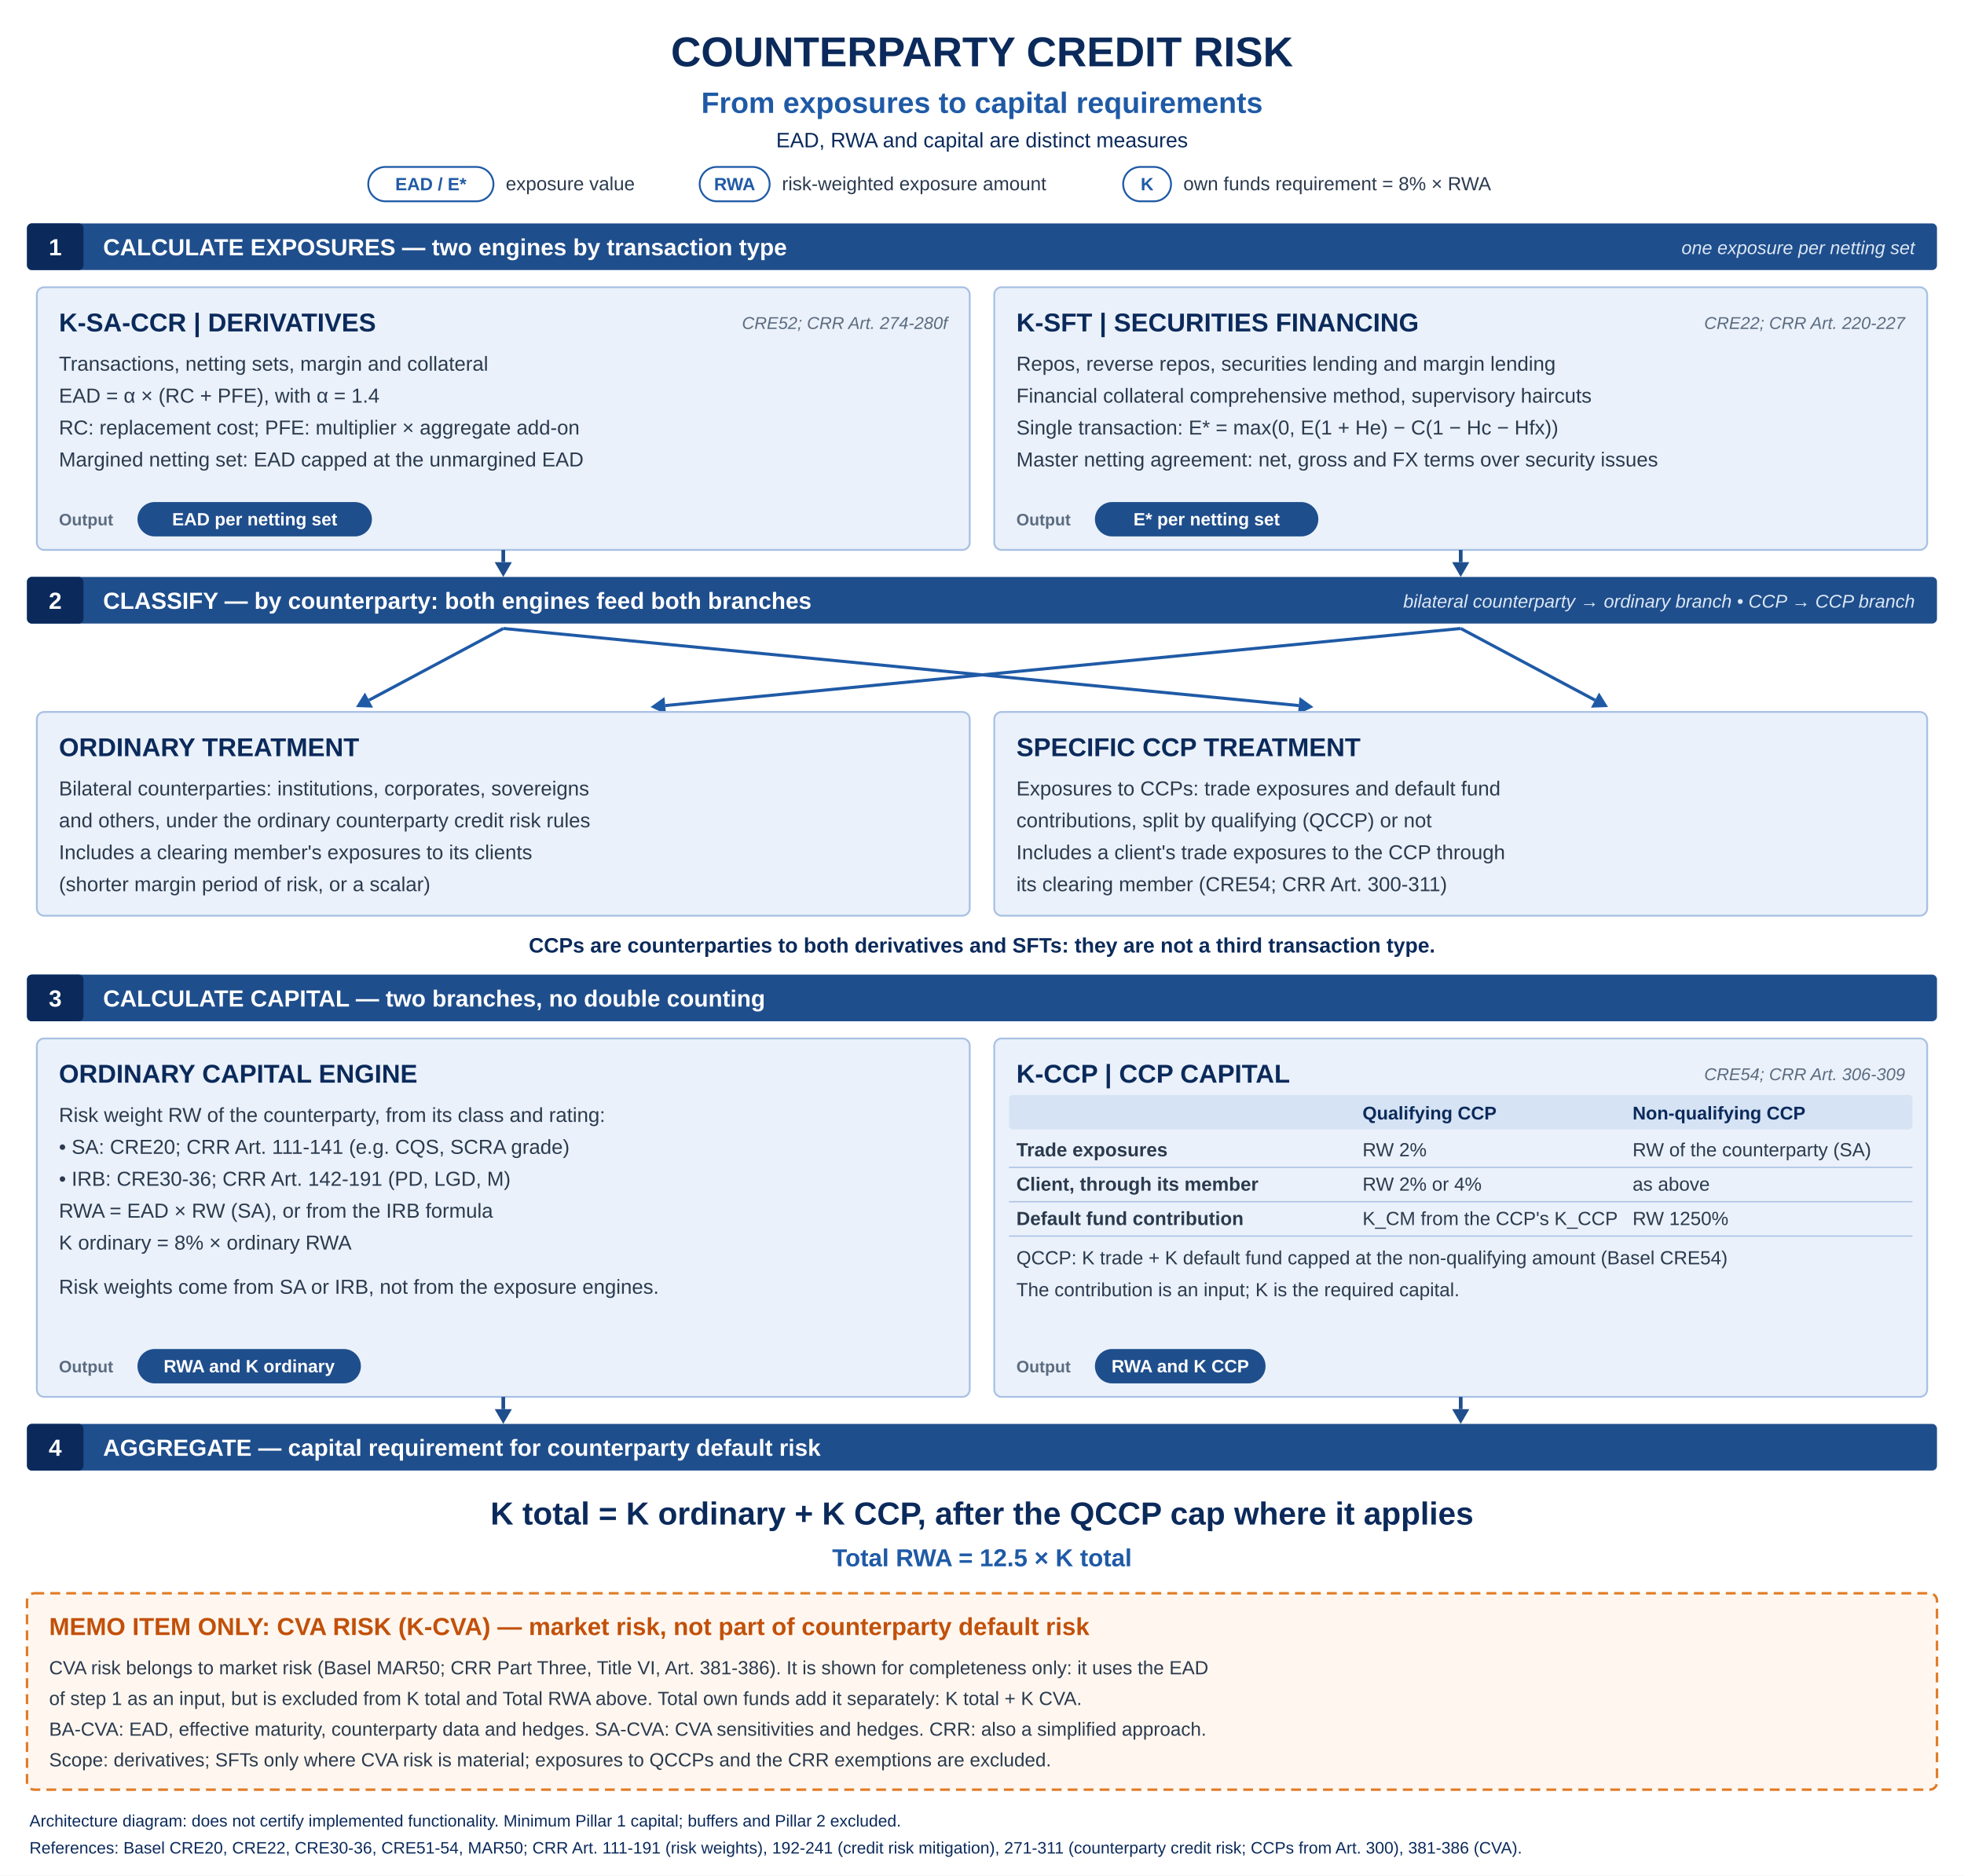
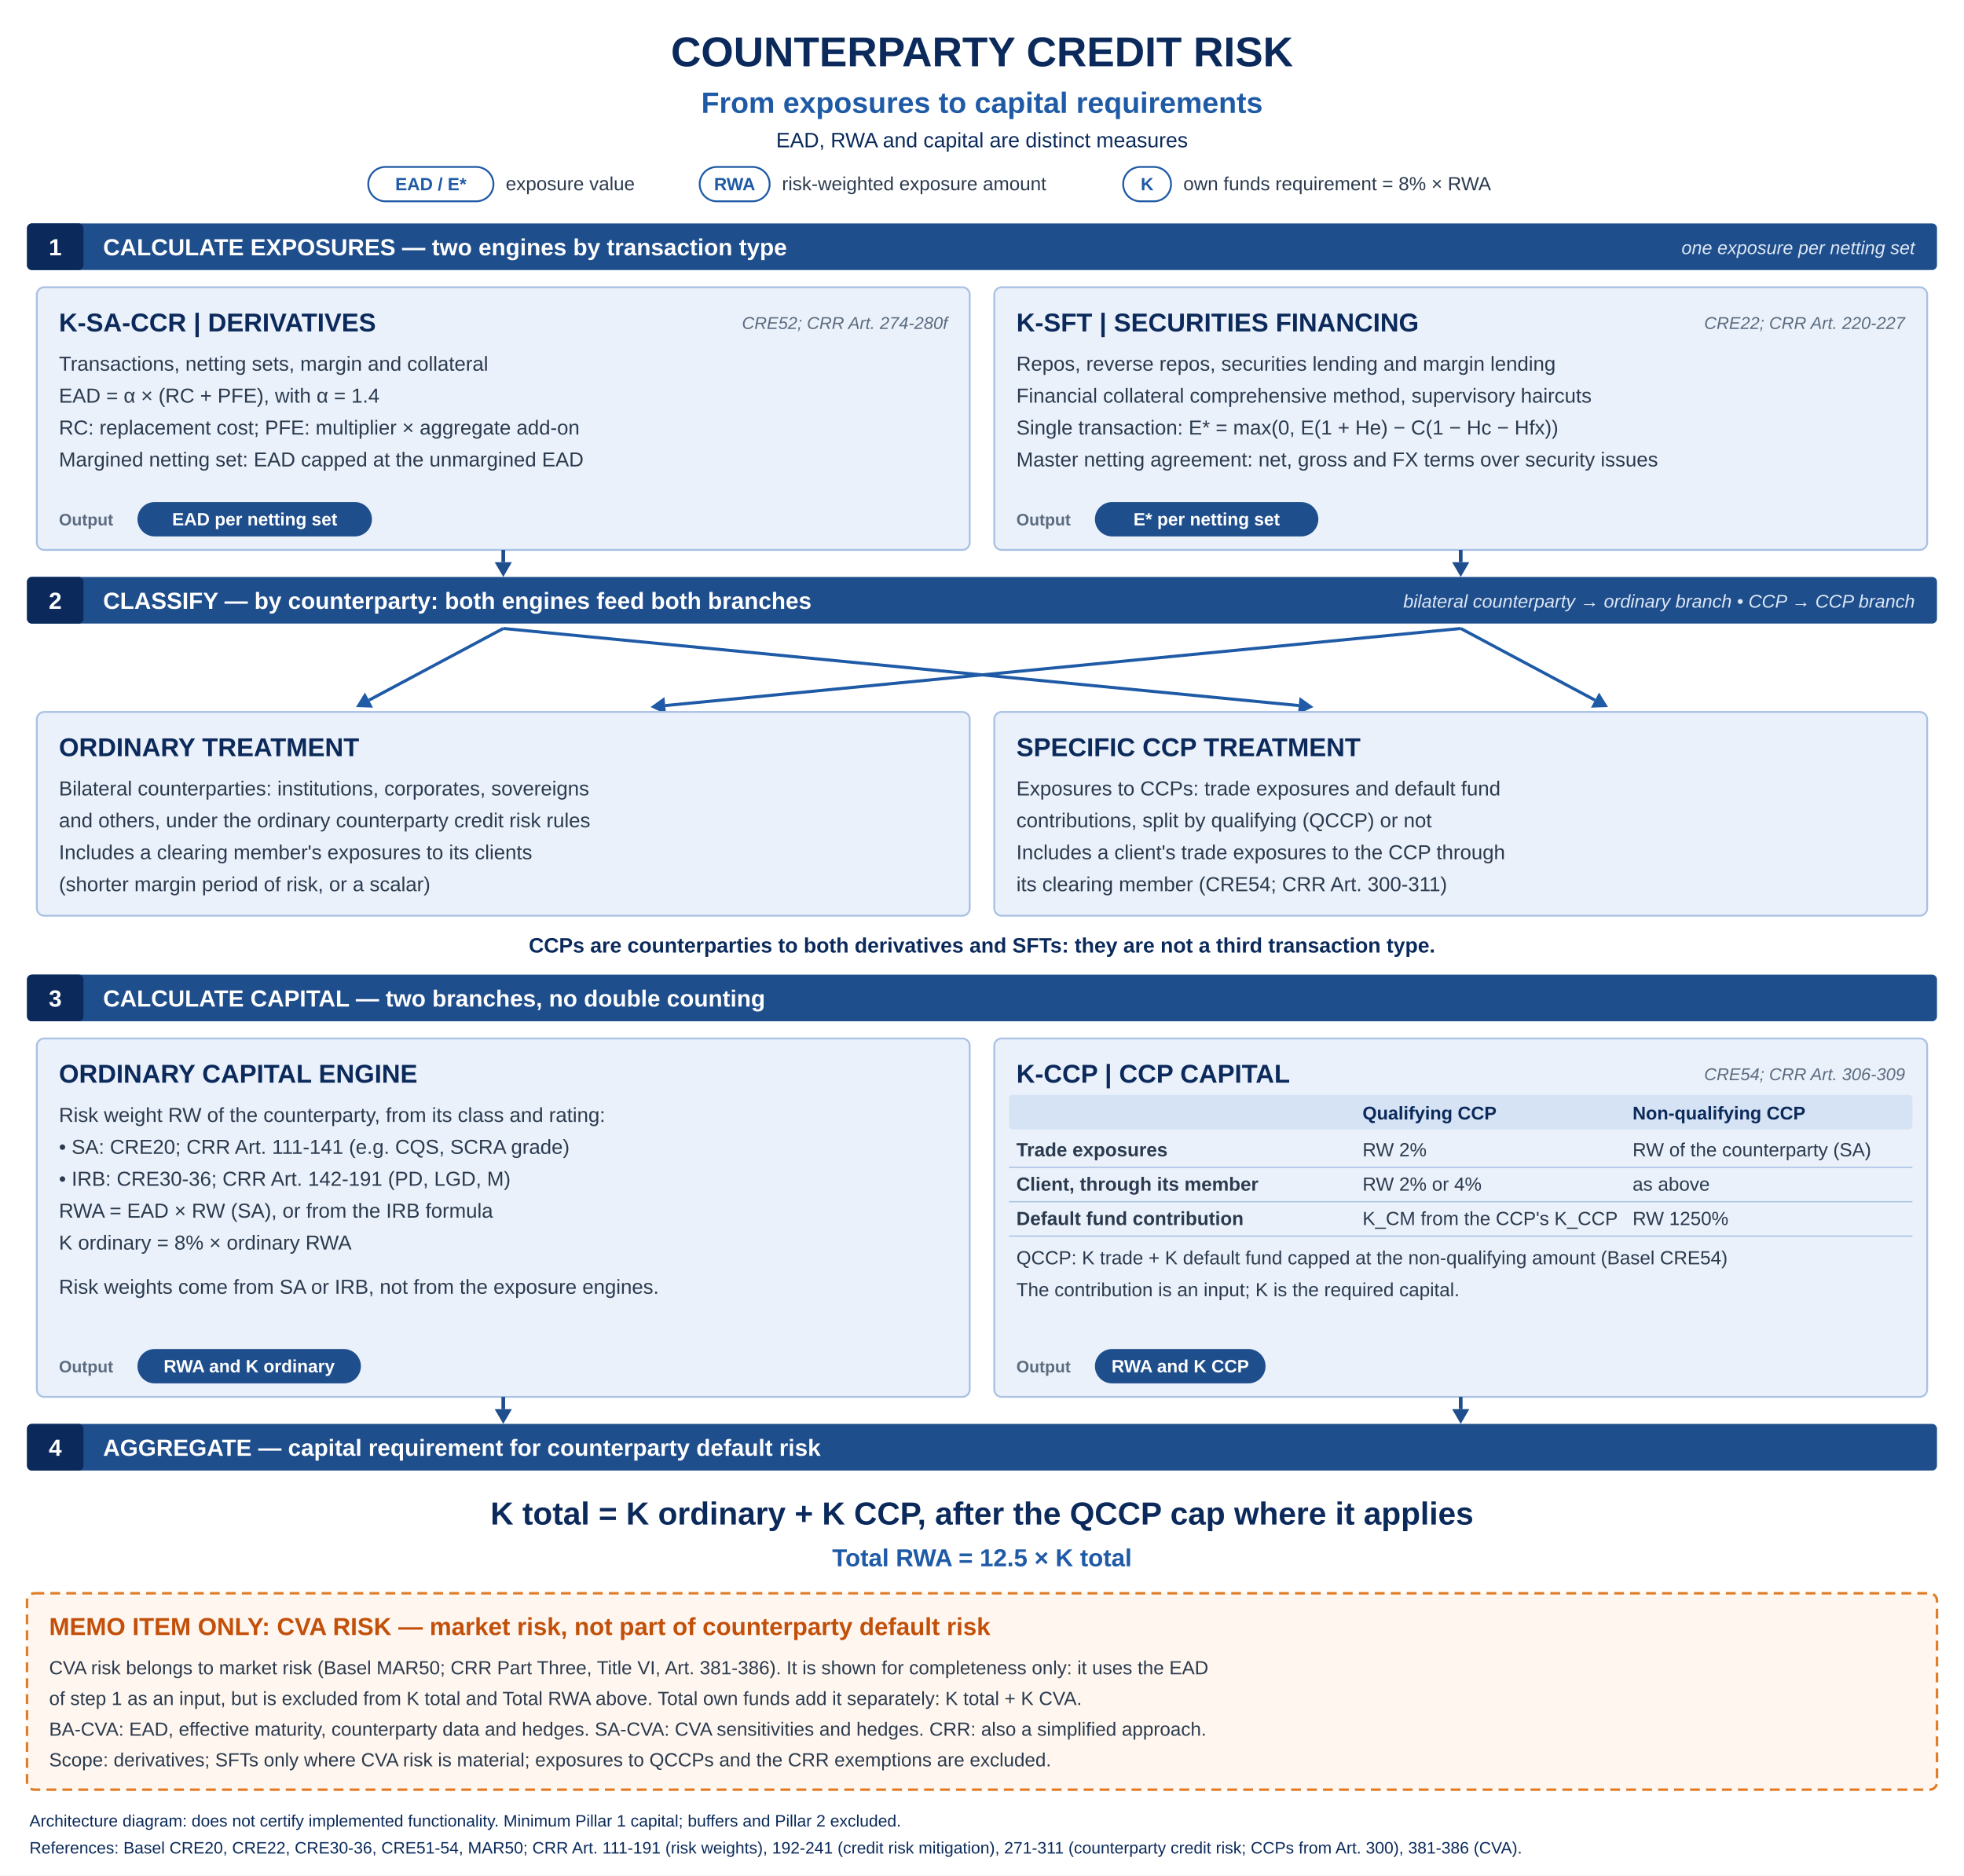
<svg xmlns="http://www.w3.org/2000/svg" width="1600" height="1528" viewBox="0 0 1600 1528" font-family="'Segoe UI', 'Helvetica Neue', Arial, 'DejaVu Sans', sans-serif">
  <rect width="1600" height="1528" fill="#FFFFFF" />
  <text x="800.0" y="54" font-size="34" font-weight="bold" font-style="normal" fill="#0B2A5B" text-anchor="middle">COUNTERPARTY CREDIT RISK</text>
  <text x="800.0" y="92" font-size="24" font-weight="bold" font-style="normal" fill="#1F5AA6" text-anchor="middle">From exposures to capital requirements</text>
  <text x="800.0" y="120" font-size="17" font-weight="normal" font-style="normal" fill="#0B2A5B" text-anchor="middle">EAD, RWA and capital are distinct measures</text>
  <rect x="300" y="136" width="102" height="28" rx="14" fill="#FFFFFF" stroke="#1F5AA6" stroke-width="1.5" />
  <text x="351.0" y="155" font-size="14.5" font-weight="bold" font-style="normal" fill="#1F5AA6" text-anchor="middle">EAD / E*</text>
  <text x="412" y="155" font-size="15.5" font-weight="normal" font-style="normal" fill="#2B3A4E" text-anchor="start">exposure value</text>
  <rect x="570" y="136" width="57" height="28" rx="14" fill="#FFFFFF" stroke="#1F5AA6" stroke-width="1.5" />
  <text x="598.5" y="155" font-size="14.5" font-weight="bold" font-style="normal" fill="#1F5AA6" text-anchor="middle">RWA</text>
  <text x="637" y="155" font-size="15.5" font-weight="normal" font-style="normal" fill="#2B3A4E" text-anchor="start">risk-weighted exposure amount</text>
  <rect x="915" y="136" width="39" height="28" rx="14" fill="#FFFFFF" stroke="#1F5AA6" stroke-width="1.5" />
  <text x="934.5" y="155" font-size="14.5" font-weight="bold" font-style="normal" fill="#1F5AA6" text-anchor="middle">K</text>
  <text x="964" y="155" font-size="15.5" font-weight="normal" font-style="normal" fill="#2B3A4E" text-anchor="start">own funds requirement = 8% × RWA</text>
  <rect x="22" y="182" width="1556" height="38" rx="4" fill="#1F4E8C" />
  <rect x="22" y="182" width="46" height="38" rx="4" fill="#0B2A5B" />
  <text x="45" y="208" font-size="19" font-weight="bold" font-style="normal" fill="#FFFFFF" text-anchor="middle">1</text>
  <text x="84" y="208" font-size="19" font-weight="bold" font-style="normal" fill="#FFFFFF" text-anchor="start">CALCULATE EXPOSURES — two engines by transaction type</text>
  <text x="1560" y="207" font-size="15" font-weight="normal" font-style="italic" fill="#DCE7F5" text-anchor="end">one exposure per netting set</text>
  <rect x="30" y="234" width="760" height="214" rx="6" fill="#EAF1FA" stroke="#A9C1E3" stroke-width="1.5" />
  <text x="48" y="270" font-size="21" font-weight="bold" font-style="normal" fill="#0B2A5B" text-anchor="start">K-SA-CCR | DERIVATIVES</text>
  <text x="772" y="268" font-size="14" font-weight="normal" font-style="italic" fill="#5B6B80" text-anchor="end">CRE52; CRR Art. 274-280f</text>
  <text x="48" y="302" font-size="16.5" font-weight="normal" font-style="normal" fill="#2B3A4E" text-anchor="start">Transactions, netting sets, margin and collateral</text>
  <text x="48" y="328" font-size="16.5" font-weight="normal" font-style="normal" fill="#2B3A4E" text-anchor="start">EAD = α × (RC + PFE), with α = 1.4</text>
  <text x="48" y="354" font-size="16.5" font-weight="normal" font-style="normal" fill="#2B3A4E" text-anchor="start">RC: replacement cost; PFE: multiplier × aggregate add-on</text>
  <text x="48" y="380" font-size="16.5" font-weight="normal" font-style="normal" fill="#2B3A4E" text-anchor="start">Margined netting set: EAD capped at the unmargined EAD</text>
  <text x="48" y="428" font-size="13.5" font-weight="bold" font-style="normal" fill="#5B6B80" text-anchor="start">Output</text>
  <rect x="112" y="409" width="191" height="28" rx="14" fill="#1F4E8C" />
  <text x="207.5" y="428" font-size="14.5" font-weight="bold" font-style="normal" fill="#FFFFFF" text-anchor="middle">EAD per netting set</text>
  <rect x="810" y="234" width="760" height="214" rx="6" fill="#EAF1FA" stroke="#A9C1E3" stroke-width="1.5" />
  <text x="828" y="270" font-size="21" font-weight="bold" font-style="normal" fill="#0B2A5B" text-anchor="start">K-SFT | SECURITIES FINANCING</text>
  <text x="1552" y="268" font-size="14" font-weight="normal" font-style="italic" fill="#5B6B80" text-anchor="end">CRE22; CRR Art. 220-227</text>
  <text x="828" y="302" font-size="16.5" font-weight="normal" font-style="normal" fill="#2B3A4E" text-anchor="start">Repos, reverse repos, securities lending and margin lending</text>
  <text x="828" y="328" font-size="16.5" font-weight="normal" font-style="normal" fill="#2B3A4E" text-anchor="start">Financial collateral comprehensive method, supervisory haircuts</text>
  <text x="828" y="354" font-size="16.5" font-weight="normal" font-style="normal" fill="#2B3A4E" text-anchor="start">Single transaction: E* = max(0, E(1 + He) − C(1 − Hc − Hfx))</text>
  <text x="828" y="380" font-size="16.5" font-weight="normal" font-style="normal" fill="#2B3A4E" text-anchor="start">Master netting agreement: net, gross and FX terms over security issues</text>
  <text x="828" y="428" font-size="13.5" font-weight="bold" font-style="normal" fill="#5B6B80" text-anchor="start">Output</text>
  <rect x="892" y="409" width="182" height="28" rx="14" fill="#1F4E8C" />
  <text x="983.0" y="428" font-size="14.5" font-weight="bold" font-style="normal" fill="#FFFFFF" text-anchor="middle">E* per netting set</text>
  <line x1="410.0" y1="448" x2="410.0" y2="458.0" stroke="#1F4E8C" stroke-width="3" />
  <polygon points="417.0,458.0 403.0,458.0 410.0,470" fill="#1F4E8C" />
  <line x1="1190.0" y1="448" x2="1190.0" y2="458.0" stroke="#1F4E8C" stroke-width="3" />
  <polygon points="1197.0,458.0 1183.0,458.0 1190.0,470" fill="#1F4E8C" />
  <rect x="22" y="470" width="1556" height="38" rx="4" fill="#1F4E8C" />
  <rect x="22" y="470" width="46" height="38" rx="4" fill="#0B2A5B" />
  <text x="45" y="496" font-size="19" font-weight="bold" font-style="normal" fill="#FFFFFF" text-anchor="middle">2</text>
  <text x="84" y="496" font-size="19" font-weight="bold" font-style="normal" fill="#FFFFFF" text-anchor="start">CLASSIFY — by counterparty: both engines feed both branches</text>
  <text x="1560" y="495" font-size="15" font-weight="normal" font-style="italic" fill="#DCE7F5" text-anchor="end">bilateral counterparty → ordinary branch   •   CCP → CCP branch</text>
  <line x1="410.0" y1="512" x2="300.6" y2="570.4" stroke="#1F5AA6" stroke-width="2.5" />
  <polygon points="303.9,576.5 297.3,564.2 290.0,576" fill="#1F5AA6" />
  <line x1="410.0" y1="512" x2="1058.1" y2="574.8" stroke="#1F5AA6" stroke-width="2.5" />
  <polygon points="1058.7,567.9 1057.4,581.8 1070.0,576" fill="#1F5AA6" />
  <line x1="1190.0" y1="512" x2="541.9" y2="574.8" stroke="#1F5AA6" stroke-width="2.5" />
  <polygon points="542.6,581.8 541.3,567.9 530.0,576" fill="#1F5AA6" />
  <line x1="1190.0" y1="512" x2="1299.4" y2="570.4" stroke="#1F5AA6" stroke-width="2.5" />
  <polygon points="1302.7,564.2 1296.1,576.5 1310.0,576" fill="#1F5AA6" />
  <rect x="30" y="580" width="760" height="166" rx="6" fill="#EAF1FA" stroke="#A9C1E3" stroke-width="1.5" />
  <text x="48" y="616" font-size="21" font-weight="bold" font-style="normal" fill="#0B2A5B" text-anchor="start">ORDINARY TREATMENT</text>
  <text x="48" y="648" font-size="16.5" font-weight="normal" font-style="normal" fill="#2B3A4E" text-anchor="start">Bilateral counterparties: institutions, corporates, sovereigns</text>
  <text x="48" y="674" font-size="16.5" font-weight="normal" font-style="normal" fill="#2B3A4E" text-anchor="start">and others, under the ordinary counterparty credit risk rules</text>
  <text x="48" y="700" font-size="16.5" font-weight="normal" font-style="normal" fill="#2B3A4E" text-anchor="start">Includes a clearing member's exposures to its clients</text>
  <text x="48" y="726" font-size="16.5" font-weight="normal" font-style="normal" fill="#2B3A4E" text-anchor="start">(shorter margin period of risk, or a scalar)</text>
  <rect x="810" y="580" width="760" height="166" rx="6" fill="#EAF1FA" stroke="#A9C1E3" stroke-width="1.5" />
  <text x="828" y="616" font-size="21" font-weight="bold" font-style="normal" fill="#0B2A5B" text-anchor="start">SPECIFIC CCP TREATMENT</text>
  <text x="828" y="648" font-size="16.5" font-weight="normal" font-style="normal" fill="#2B3A4E" text-anchor="start">Exposures to CCPs: trade exposures and default fund</text>
  <text x="828" y="674" font-size="16.5" font-weight="normal" font-style="normal" fill="#2B3A4E" text-anchor="start">contributions, split by qualifying (QCCP) or not</text>
  <text x="828" y="700" font-size="16.5" font-weight="normal" font-style="normal" fill="#2B3A4E" text-anchor="start">Includes a client's trade exposures to the CCP through</text>
  <text x="828" y="726" font-size="16.5" font-weight="normal" font-style="normal" fill="#2B3A4E" text-anchor="start">its clearing member (CRE54; CRR Art. 300-311)</text>
  <text x="800.0" y="776" font-size="17" font-weight="bold" font-style="normal" fill="#0B2A5B" text-anchor="middle">CCPs are counterparties to both derivatives and SFTs: they are not a third transaction type.</text>
  <rect x="22" y="794" width="1556" height="38" rx="4" fill="#1F4E8C" />
  <rect x="22" y="794" width="46" height="38" rx="4" fill="#0B2A5B" />
  <text x="45" y="820" font-size="19" font-weight="bold" font-style="normal" fill="#FFFFFF" text-anchor="middle">3</text>
  <text x="84" y="820" font-size="19" font-weight="bold" font-style="normal" fill="#FFFFFF" text-anchor="start">CALCULATE CAPITAL — two branches, no double counting</text>
  <rect x="30" y="846" width="760" height="292" rx="6" fill="#EAF1FA" stroke="#A9C1E3" stroke-width="1.5" />
  <text x="48" y="882" font-size="21" font-weight="bold" font-style="normal" fill="#0B2A5B" text-anchor="start">ORDINARY CAPITAL ENGINE</text>
  <text x="48" y="914" font-size="16.5" font-weight="normal" font-style="normal" fill="#2B3A4E" text-anchor="start">Risk weight RW of the counterparty, from its class and rating:</text>
  <text x="48" y="940" font-size="16.5" font-weight="normal" font-style="normal" fill="#2B3A4E" text-anchor="start">• SA: CRE20; CRR Art. 111-141 (e.g. CQS, SCRA grade)</text>
  <text x="48" y="966" font-size="16.5" font-weight="normal" font-style="normal" fill="#2B3A4E" text-anchor="start">• IRB: CRE30-36; CRR Art. 142-191 (PD, LGD, M)</text>
  <text x="48" y="992" font-size="16.5" font-weight="normal" font-style="normal" fill="#2B3A4E" text-anchor="start">RWA = EAD × RW (SA), or from the IRB formula</text>
  <text x="48" y="1018" font-size="16.5" font-weight="normal" font-style="normal" fill="#2B3A4E" text-anchor="start">K ordinary = 8% × ordinary RWA</text>
  <text x="48" y="1054" font-size="16.5" font-weight="normal" font-style="normal" fill="#2B3A4E" text-anchor="start">Risk weights come from SA or IRB, not from the exposure engines.</text>
  <text x="48" y="1118" font-size="13.5" font-weight="bold" font-style="normal" fill="#5B6B80" text-anchor="start">Output</text>
  <rect x="112" y="1099" width="182" height="28" rx="14" fill="#1F4E8C" />
  <text x="203.0" y="1118" font-size="14.5" font-weight="bold" font-style="normal" fill="#FFFFFF" text-anchor="middle">RWA and K ordinary</text>
  <rect x="810" y="846" width="760" height="292" rx="6" fill="#EAF1FA" stroke="#A9C1E3" stroke-width="1.5" />
  <text x="828" y="882" font-size="21" font-weight="bold" font-style="normal" fill="#0B2A5B" text-anchor="start">K-CCP | CCP CAPITAL</text>
  <text x="1552" y="880" font-size="14" font-weight="normal" font-style="italic" fill="#5B6B80" text-anchor="end">CRE54; CRR Art. 306-309</text>
  <rect x="822" y="892" width="736" height="28" rx="3" fill="#D6E3F4" />
  <text x="1110" y="912" font-size="15" font-weight="bold" font-style="normal" fill="#0B2A5B" text-anchor="start">Qualifying CCP</text>
  <text x="1330" y="912" font-size="15" font-weight="bold" font-style="normal" fill="#0B2A5B" text-anchor="start">Non-qualifying CCP</text>
  <text x="828" y="942" font-size="15.5" font-weight="bold" font-style="normal" fill="#2B3A4E" text-anchor="start">Trade exposures</text>
  <text x="1110" y="942" font-size="15.5" font-weight="normal" font-style="normal" fill="#2B3A4E" text-anchor="start">RW 2%</text>
  <text x="1330" y="942" font-size="15.5" font-weight="normal" font-style="normal" fill="#2B3A4E" text-anchor="start">RW of the counterparty (SA)</text>
  <line x1="822" y1="951" x2="1558" y2="951" stroke="#A9C1E3" stroke-width="1" />
  <text x="828" y="970" font-size="15.5" font-weight="bold" font-style="normal" fill="#2B3A4E" text-anchor="start">Client, through its member</text>
  <text x="1110" y="970" font-size="15.5" font-weight="normal" font-style="normal" fill="#2B3A4E" text-anchor="start">RW 2% or 4%</text>
  <text x="1330" y="970" font-size="15.5" font-weight="normal" font-style="normal" fill="#2B3A4E" text-anchor="start">as above</text>
  <line x1="822" y1="979" x2="1558" y2="979" stroke="#A9C1E3" stroke-width="1" />
  <text x="828" y="998" font-size="15.5" font-weight="bold" font-style="normal" fill="#2B3A4E" text-anchor="start">Default fund contribution</text>
  <text x="1110" y="998" font-size="15.5" font-weight="normal" font-style="normal" fill="#2B3A4E" text-anchor="start">K_CM from the CCP's K_CCP</text>
  <text x="1330" y="998" font-size="15.5" font-weight="normal" font-style="normal" fill="#2B3A4E" text-anchor="start">RW 1250%</text>
  <line x1="822" y1="1007" x2="1558" y2="1007" stroke="#A9C1E3" stroke-width="1" />
  <text x="828" y="1030" font-size="15.5" font-weight="normal" font-style="normal" fill="#2B3A4E" text-anchor="start">QCCP: K trade + K default fund capped at the non-qualifying amount (Basel CRE54)</text>
  <text x="828" y="1056" font-size="15.5" font-weight="normal" font-style="normal" fill="#2B3A4E" text-anchor="start">The contribution is an input; K is the required capital.</text>
  <text x="828" y="1118" font-size="13.5" font-weight="bold" font-style="normal" fill="#5B6B80" text-anchor="start">Output</text>
  <rect x="892" y="1099" width="139" height="28" rx="14" fill="#1F4E8C" />
  <text x="961.5" y="1118" font-size="14.5" font-weight="bold" font-style="normal" fill="#FFFFFF" text-anchor="middle">RWA and K CCP</text>
  <line x1="410.0" y1="1138" x2="410.0" y2="1148.0" stroke="#1F4E8C" stroke-width="3" />
  <polygon points="417.0,1148.0 403.0,1148.0 410.0,1160" fill="#1F4E8C" />
  <line x1="1190.0" y1="1138" x2="1190.0" y2="1148.0" stroke="#1F4E8C" stroke-width="3" />
  <polygon points="1197.0,1148.0 1183.0,1148.0 1190.0,1160" fill="#1F4E8C" />
  <rect x="22" y="1160" width="1556" height="38" rx="4" fill="#1F4E8C" />
  <rect x="22" y="1160" width="46" height="38" rx="4" fill="#0B2A5B" />
  <text x="45" y="1186" font-size="19" font-weight="bold" font-style="normal" fill="#FFFFFF" text-anchor="middle">4</text>
  <text x="84" y="1186" font-size="19" font-weight="bold" font-style="normal" fill="#FFFFFF" text-anchor="start">AGGREGATE — capital requirement for counterparty default risk</text>
  <text x="800.0" y="1242" font-size="26" font-weight="bold" font-style="normal" fill="#0B2A5B" text-anchor="middle">K total = K ordinary + K CCP, after the QCCP cap where it applies</text>
  <text x="800.0" y="1276" font-size="20" font-weight="bold" font-style="normal" fill="#1F5AA6" text-anchor="middle">Total RWA = 12.5 × K total</text>
  <rect x="22" y="1298" width="1556" height="160" rx="6" fill="#FFF7EF" stroke="#E07B26" stroke-width="2" stroke-dasharray="8 5" />
-   <text x="40" y="1332" font-size="20" font-weight="bold" font-style="normal" fill="#C2500A" text-anchor="start">MEMO ITEM ONLY: CVA RISK (K-CVA) — market risk, not part of counterparty default risk</text>
+   <text x="40" y="1332" font-size="20" font-weight="bold" font-style="normal" fill="#C2500A" text-anchor="start">MEMO ITEM ONLY: CVA RISK — market risk, not part of counterparty default risk</text>
  <text x="40" y="1364" font-size="15.5" font-weight="normal" font-style="normal" fill="#2B3A4E" text-anchor="start">CVA risk belongs to market risk (Basel MAR50; CRR Part Three, Title VI, Art. 381-386). It is shown for completeness only: it uses the EAD</text>
  <text x="40" y="1389" font-size="15.5" font-weight="normal" font-style="normal" fill="#2B3A4E" text-anchor="start">of step 1 as an input, but is excluded from K total and Total RWA above. Total own funds add it separately: K total + K CVA.</text>
  <text x="40" y="1414" font-size="15.5" font-weight="normal" font-style="normal" fill="#2B3A4E" text-anchor="start">BA-CVA: EAD, effective maturity, counterparty data and hedges.   SA-CVA: CVA sensitivities and hedges.   CRR: also a simplified approach.</text>
  <text x="40" y="1439" font-size="15.5" font-weight="normal" font-style="normal" fill="#2B3A4E" text-anchor="start">Scope: derivatives; SFTs only where CVA risk is material; exposures to QCCPs and the CRR exemptions are excluded.</text>
  <text x="24" y="1488" font-size="13.5" font-weight="normal" font-style="normal" fill="#0B2A5B" text-anchor="start">Architecture diagram: does not certify implemented functionality. Minimum Pillar 1 capital; buffers and Pillar 2 excluded.</text>
  <text x="24" y="1510" font-size="13.5" font-weight="normal" font-style="normal" fill="#0B2A5B" text-anchor="start">References: Basel CRE20, CRE22, CRE30-36, CRE51-54, MAR50; CRR Art. 111-191 (risk weights), 192-241 (credit risk mitigation), 271-311 (counterparty credit risk; CCPs from Art. 300), 381-386 (CVA).</text>
</svg>
